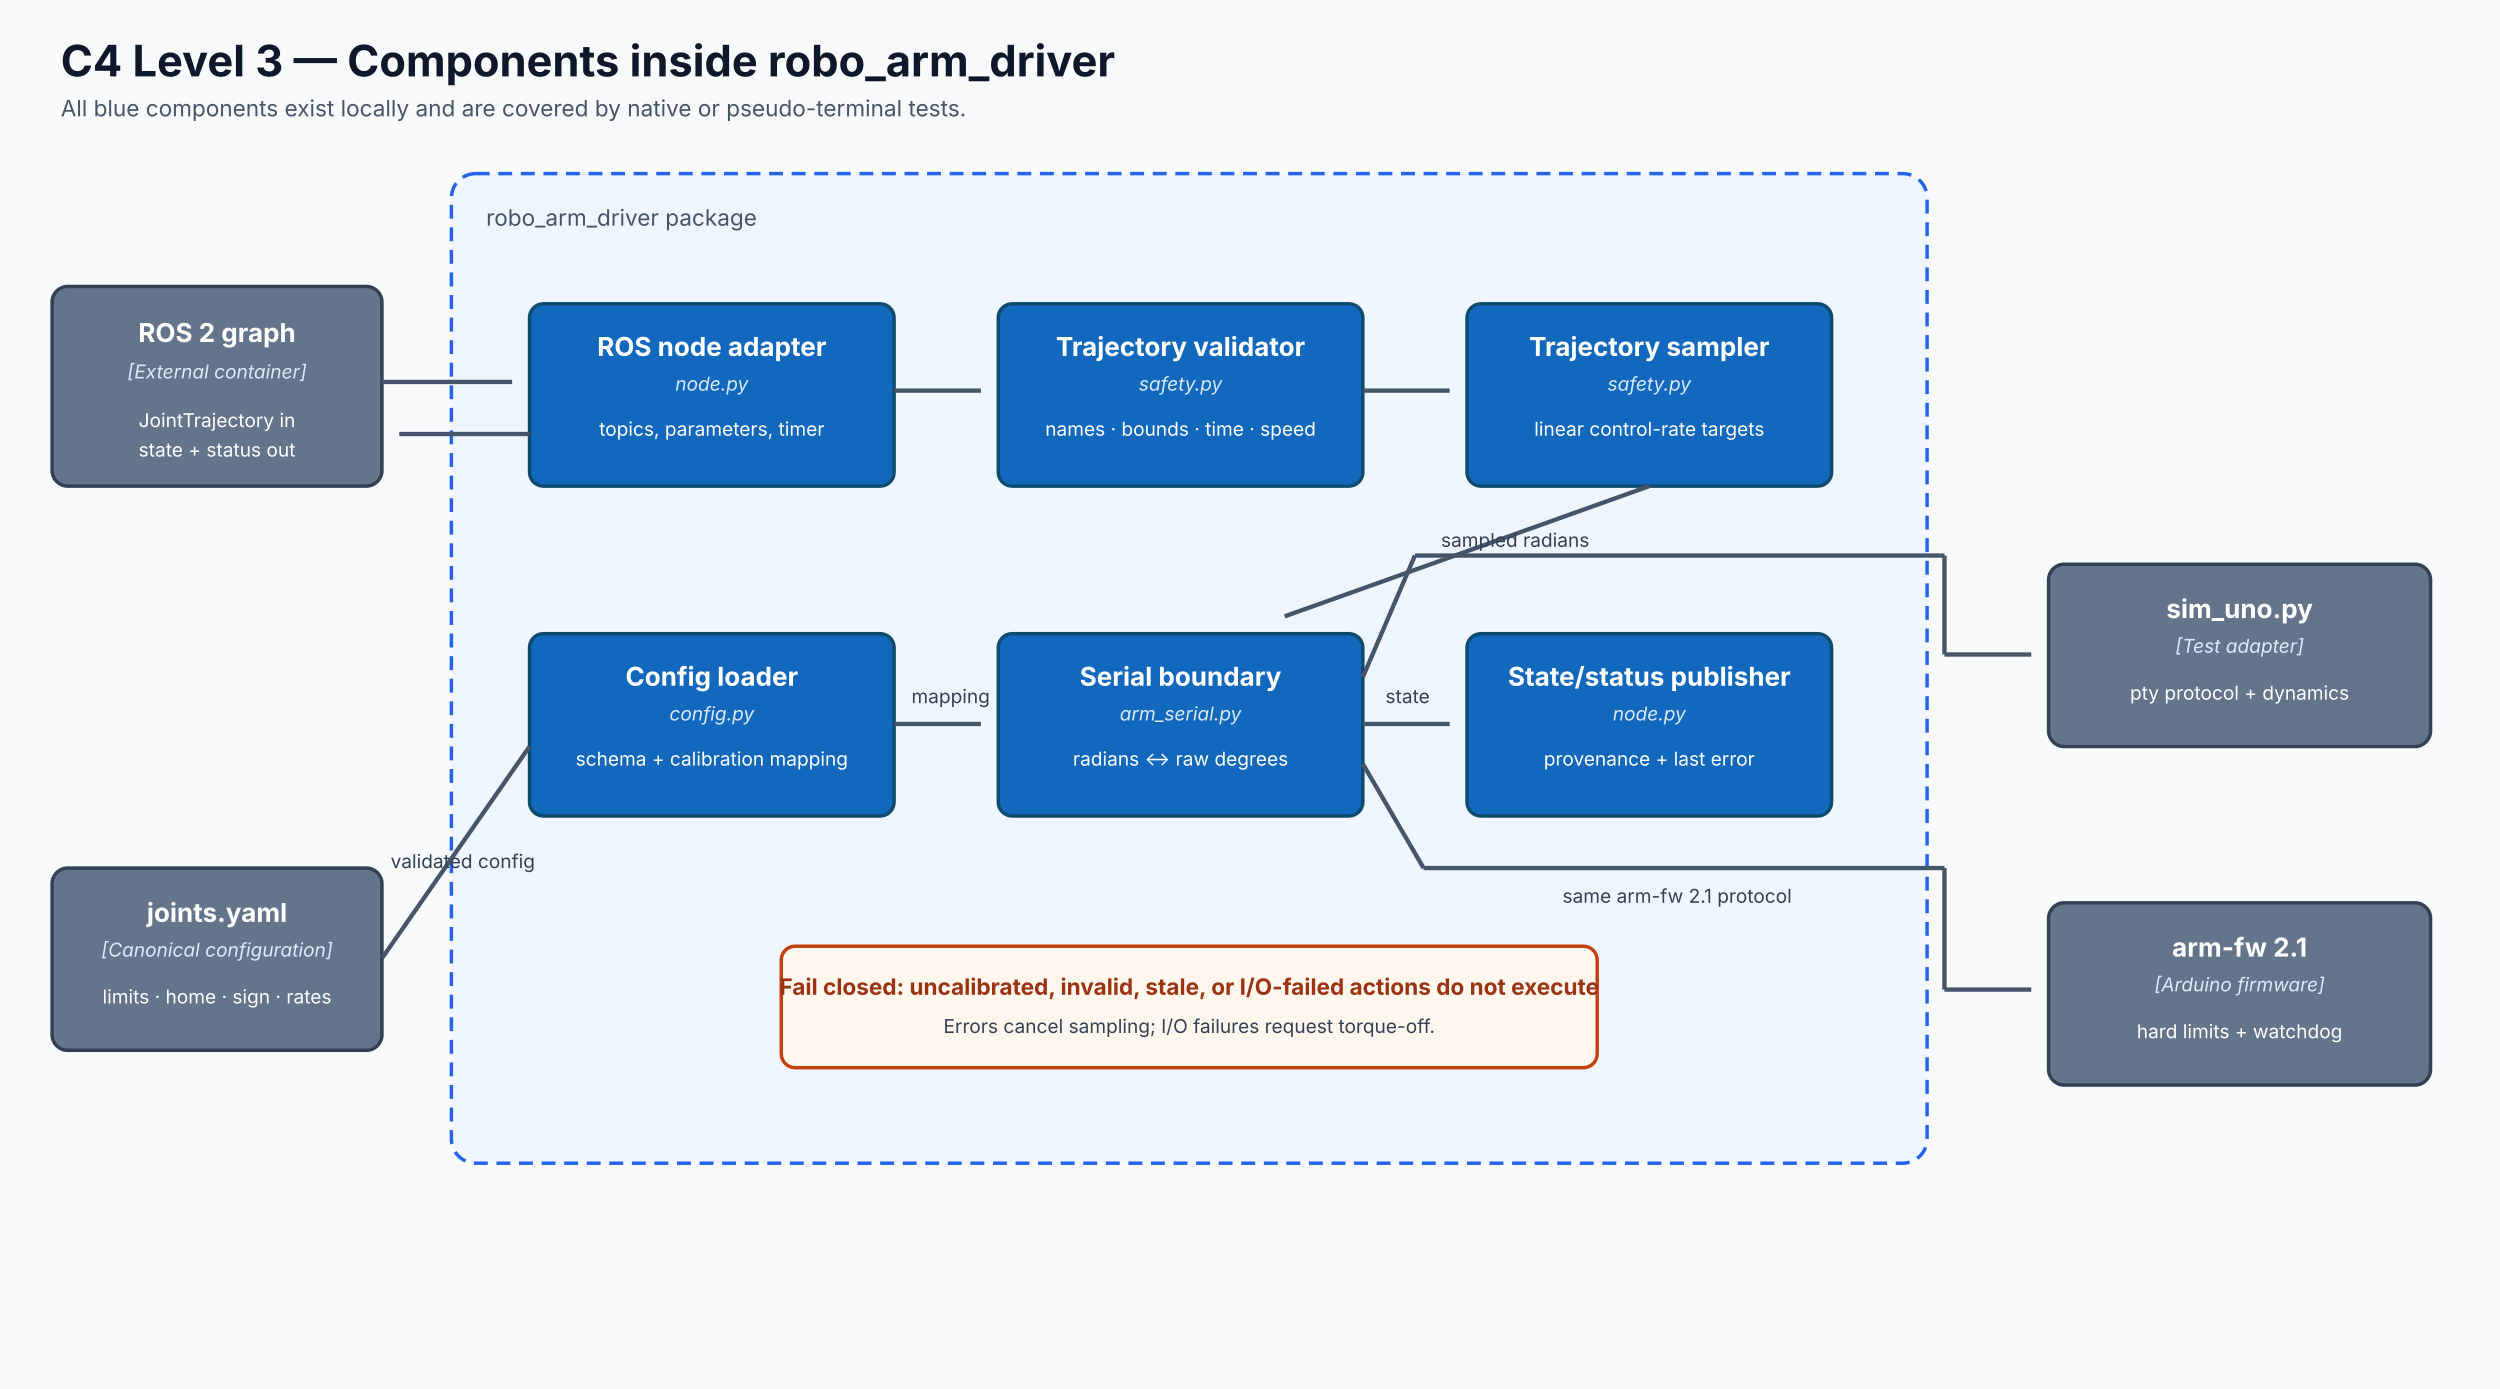
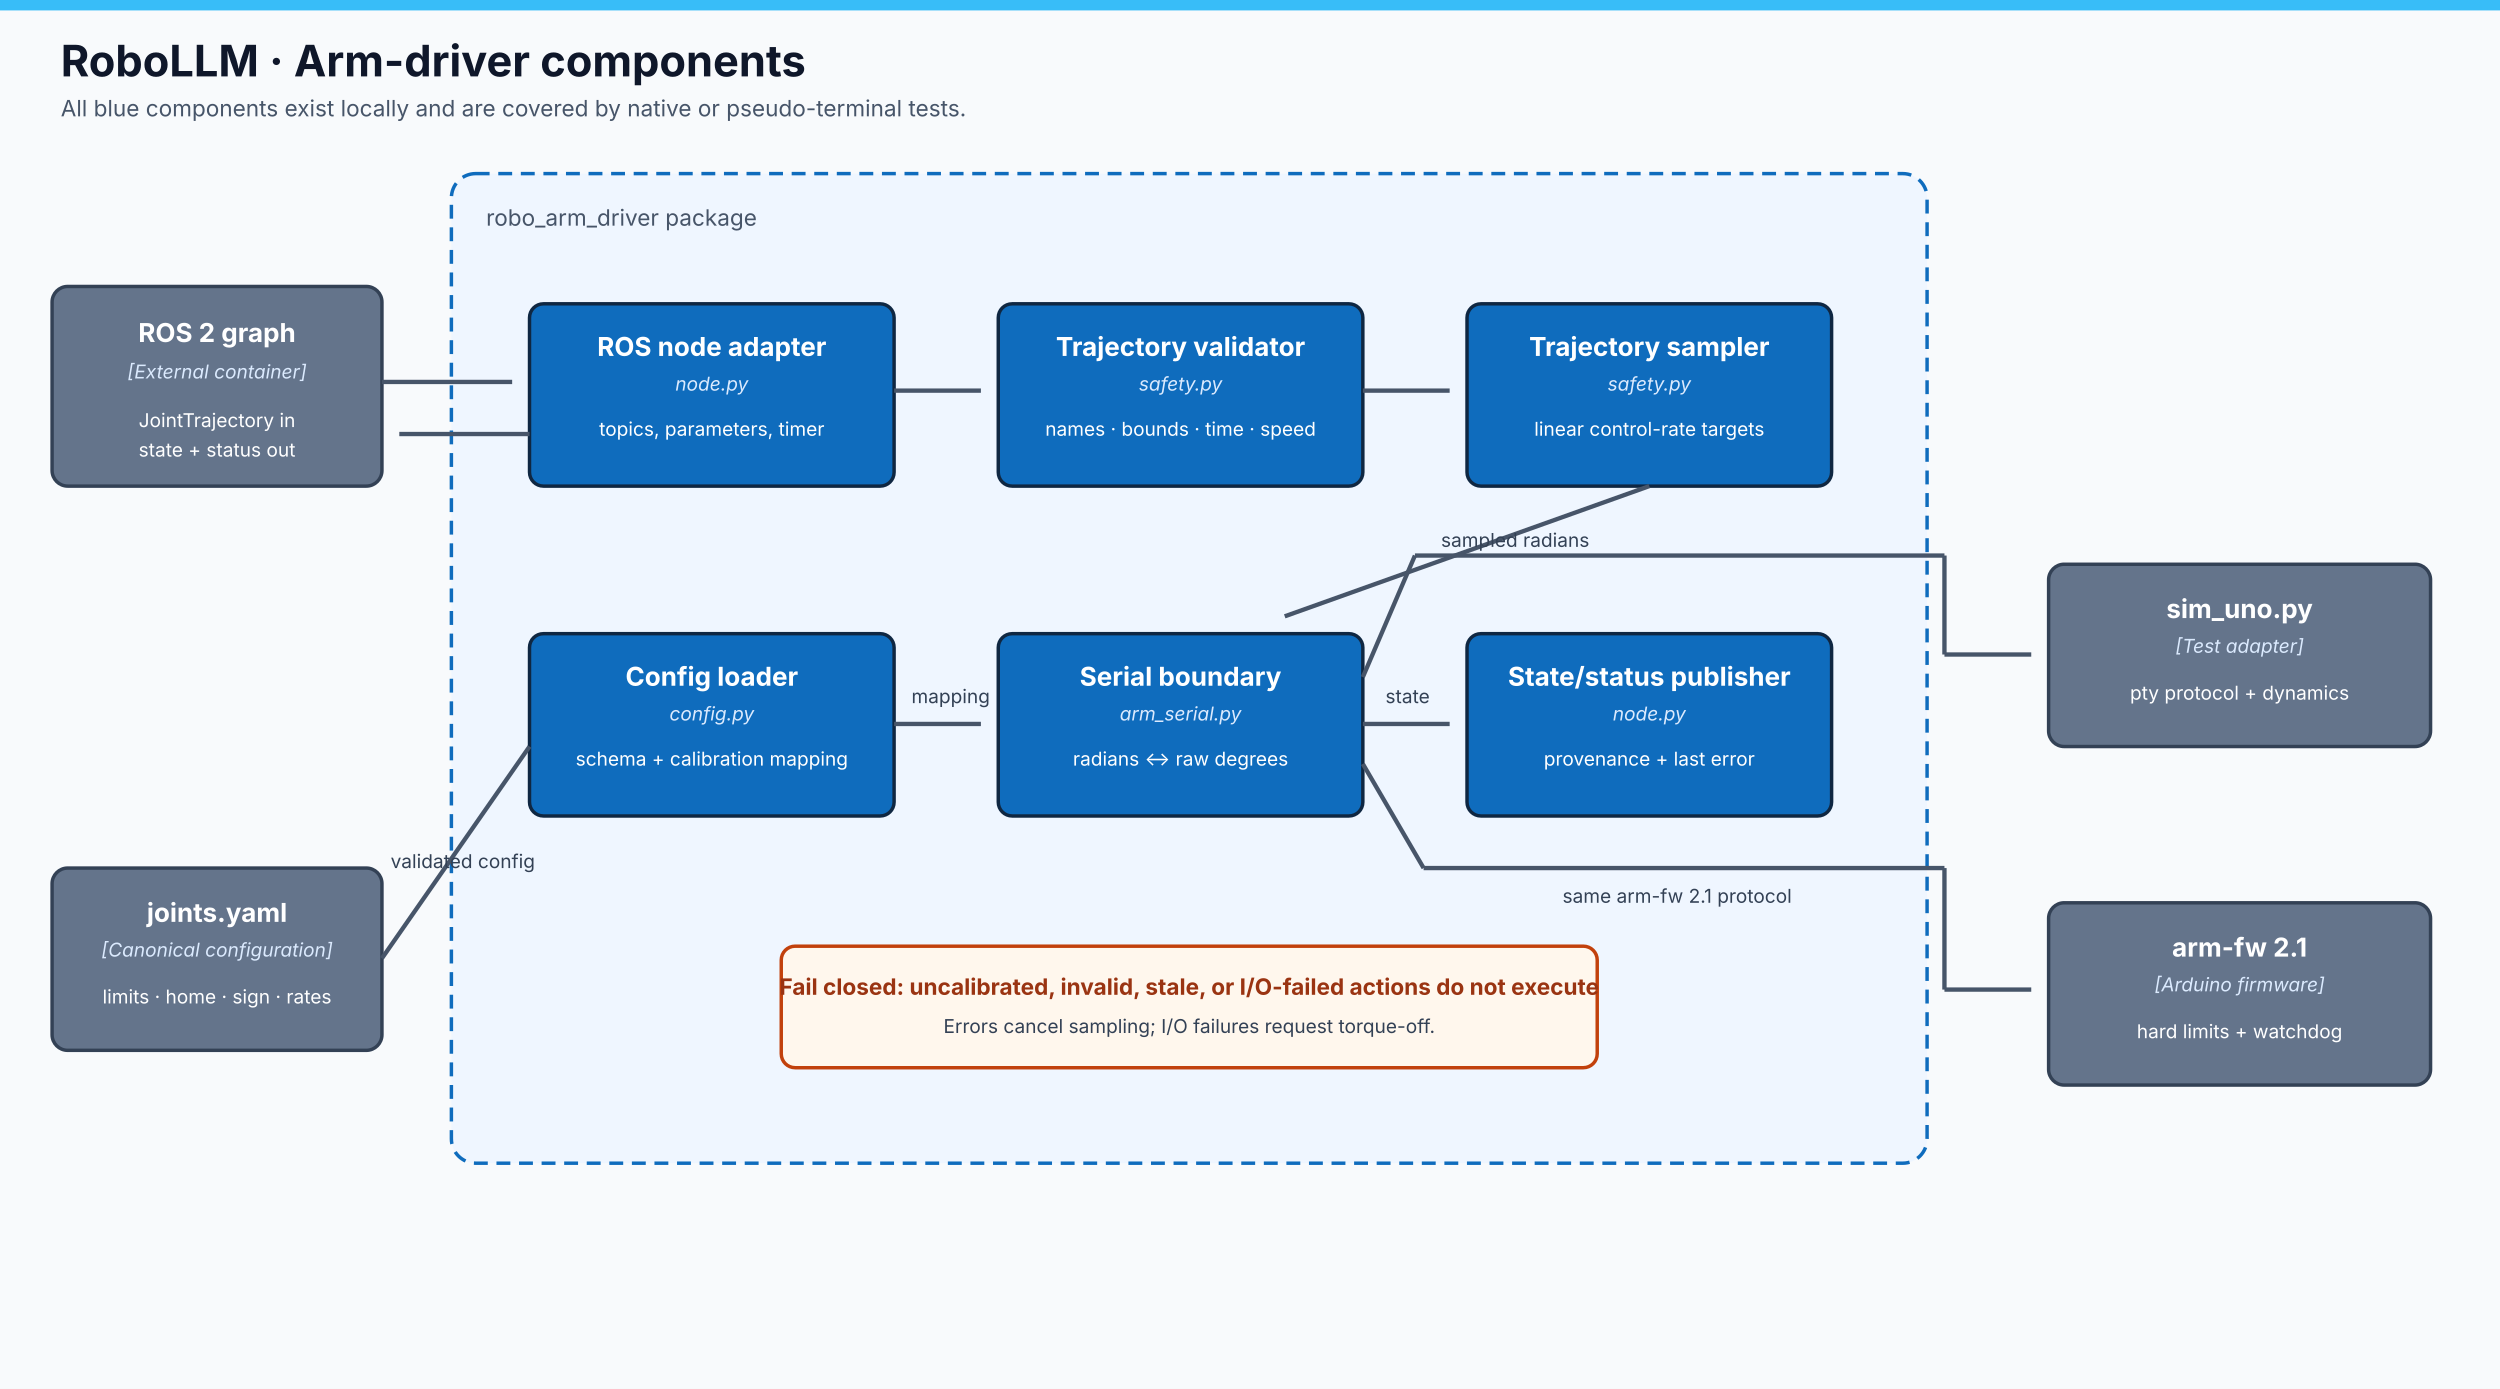
- <svg xmlns="http://www.w3.org/2000/svg" viewBox="0 0 1440 800" font-family="Inter,Arial,sans-serif" role="img" aria-labelledby="title desc">
+ <svg xmlns="http://www.w3.org/2000/svg" viewBox="0 0 1440 800" font-family="Inter, Segoe UI, Arial, sans-serif" role="img" aria-labelledby="title desc">
  <defs>
    <marker id="arrow" markerWidth="10" markerHeight="10" refX="9" refY="3" orient="auto">
      <path d="M0,0 L10,3 L0,6 Z" fill="#475569" />
    </marker>
-     <style>.title{font-size:25px;font-weight:700;fill:#0f172a}.sub{font-size:13px;fill:#475569}.boundary{fill:#eff6ff;stroke:#2563eb;stroke-width:2;stroke-dasharray:8 5}.component{fill:#1168bd;stroke:#0c4a6e;stroke-width:2}.external{fill:#64748b;stroke:#334155;stroke-width:2}.name{font-size:15px;font-weight:700;fill:white}.type{font-size:11px;font-style:italic;fill:#dbeafe}.body{font-size:11px;fill:white}.line{stroke:#475569;stroke-width:2;fill:none;marker-end:url(#arrow)}.label{font-size:11px;fill:#334155}.guard{fill:#fff7ed;stroke:#c2410c;stroke-width:2}.guardText{font-size:13px;font-weight:700;fill:#9a3412}</style>
+     <style>.title{font-size:25px;font-weight:700;fill:#0f172a}.sub{font-size:13px;fill:#475569}.boundary{fill:#eff6ff;stroke:#0F6CBD;stroke-width:2;stroke-dasharray:8 5}.component{fill:#0F6CBD;stroke:#0F2742;stroke-width:2}.external{fill:#64748b;stroke:#334155;stroke-width:2}.name{font-size:15px;font-weight:700;fill:white}.type{font-size:11px;font-style:italic;fill:#dbeafe}.body{font-size:11px;fill:white}.line{stroke:#475569;stroke-width:2;fill:none;marker-end:url(#arrow)}.label{font-size:11px;fill:#334155}.guard{fill:#fff7ed;stroke:#c2410c;stroke-width:2}.guardText{font-size:13px;font-weight:700;fill:#9a3412}</style>
  </defs>
  <rect width="1440" height="800" fill="#f8fafc" />
-   <text x="35" y="44" class="title">C4 Level 3 — Components inside robo_arm_driver</text>
+   <text x="35" y="44" class="title">RoboLLM · Arm-driver components</text>
  <text x="35" y="67" class="sub">All blue components exist locally and are covered by native or pseudo-terminal tests.</text>
  <rect x="30" y="165" width="190" height="115" rx="9" class="external" />
  <text x="125" y="197" text-anchor="middle" class="name">ROS 2 graph</text>
  <text x="125" y="218" text-anchor="middle" class="type">[External container]</text>
  <text x="125" y="246" text-anchor="middle" class="body">JointTrajectory in</text>
  <text x="125" y="263" text-anchor="middle" class="body">state + status out</text>
  <rect x="260" y="100" width="850" height="570" rx="14" class="boundary" />
  <text x="280" y="130" class="sub">robo_arm_driver package</text>
  <rect x="305" y="175" width="210" height="105" rx="8" class="component" />
  <text x="410" y="205" text-anchor="middle" class="name">ROS node adapter</text>
  <text x="410" y="225" text-anchor="middle" class="type">node.py</text>
  <text x="410" y="251" text-anchor="middle" class="body">topics, parameters, timer</text>
  <rect x="575" y="175" width="210" height="105" rx="8" class="component" />
  <text x="680" y="205" text-anchor="middle" class="name">Trajectory validator</text>
  <text x="680" y="225" text-anchor="middle" class="type">safety.py</text>
  <text x="680" y="251" text-anchor="middle" class="body">names · bounds · time · speed</text>
  <rect x="845" y="175" width="210" height="105" rx="8" class="component" />
  <text x="950" y="205" text-anchor="middle" class="name">Trajectory sampler</text>
  <text x="950" y="225" text-anchor="middle" class="type">safety.py</text>
  <text x="950" y="251" text-anchor="middle" class="body">linear control-rate targets</text>
  <rect x="305" y="365" width="210" height="105" rx="8" class="component" />
  <text x="410" y="395" text-anchor="middle" class="name">Config loader</text>
  <text x="410" y="415" text-anchor="middle" class="type">config.py</text>
  <text x="410" y="441" text-anchor="middle" class="body">schema + calibration mapping</text>
  <rect x="575" y="365" width="210" height="105" rx="8" class="component" />
  <text x="680" y="395" text-anchor="middle" class="name">Serial boundary</text>
  <text x="680" y="415" text-anchor="middle" class="type">arm_serial.py</text>
  <text x="680" y="441" text-anchor="middle" class="body">radians ↔ raw degrees</text>
  <rect x="845" y="365" width="210" height="105" rx="8" class="component" />
  <text x="950" y="395" text-anchor="middle" class="name">State/status publisher</text>
  <text x="950" y="415" text-anchor="middle" class="type">node.py</text>
  <text x="950" y="441" text-anchor="middle" class="body">provenance + last error</text>
  <rect x="450" y="545" width="470" height="70" rx="8" class="guard" />
  <text x="685" y="573" text-anchor="middle" class="guardText">Fail closed: uncalibrated, invalid, stale, or I/O-failed actions do not execute</text>
  <text x="685" y="595" text-anchor="middle" class="label">Errors cancel sampling; I/O failures request torque-off.</text>
  <rect x="30" y="500" width="190" height="105" rx="9" class="external" />
  <text x="125" y="531" text-anchor="middle" class="name">joints.yaml</text>
  <text x="125" y="551" text-anchor="middle" class="type">[Canonical configuration]</text>
  <text x="125" y="578" text-anchor="middle" class="body">limits · home · sign · rates</text>
  <rect x="1180" y="325" width="220" height="105" rx="9" class="external" />
  <text x="1290" y="356" text-anchor="middle" class="name">sim_uno.py</text>
  <text x="1290" y="376" text-anchor="middle" class="type">[Test adapter]</text>
  <text x="1290" y="403" text-anchor="middle" class="body">pty protocol + dynamics</text>
  <rect x="1180" y="520" width="220" height="105" rx="9" class="external" />
  <text x="1290" y="551" text-anchor="middle" class="name">arm-fw 2.1</text>
  <text x="1290" y="571" text-anchor="middle" class="type">[Arduino firmware]</text>
  <text x="1290" y="598" text-anchor="middle" class="body">hard limits + watchdog</text>
  <line x1="220" y1="220" x2="295" y2="220" stroke="#475569" stroke-width="2.5" />
  <line x1="305" y1="250" x2="230" y2="250" stroke="#475569" stroke-width="2.5" />
  <line x1="515" y1="225" x2="565" y2="225" stroke="#475569" stroke-width="2.5" />
  <line x1="785" y1="225" x2="835" y2="225" stroke="#475569" stroke-width="2.5" />
  <line x1="950" y1="280" x2="740" y2="355" stroke="#475569" stroke-width="2.5" />
  <text x="830" y="315" class="label">sampled radians</text>
  <line x1="515" y1="417" x2="565" y2="417" stroke="#475569" stroke-width="2.5" />
  <text x="525" y="405" class="label">mapping</text>
  <line x1="785" y1="417" x2="835" y2="417" stroke="#475569" stroke-width="2.5" />
  <text x="798" y="405" class="label">state</text>
  <line x1="220" y1="552" x2="305" y2="430" stroke="#475569" stroke-width="2.5" />
  <text x="225" y="500" class="label">validated config</text>
  <line x1="785" y1="390" x2="815" y2="320" stroke="#475569" stroke-width="2.5" />
  <line x1="815" y1="320" x2="1120" y2="320" stroke="#475569" stroke-width="2.5" />
  <line x1="1120" y1="320" x2="1120" y2="377" stroke="#475569" stroke-width="2.5" />
  <line x1="1120" y1="377" x2="1170" y2="377" stroke="#475569" stroke-width="2.5" />
  <line x1="785" y1="440" x2="820" y2="500" stroke="#475569" stroke-width="2.5" />
  <line x1="820" y1="500" x2="1120" y2="500" stroke="#475569" stroke-width="2.5" />
  <line x1="1120" y1="500" x2="1120" y2="570" stroke="#475569" stroke-width="2.5" />
  <line x1="1120" y1="570" x2="1170" y2="570" stroke="#475569" stroke-width="2.5" />
  <text x="900" y="520" class="label">same arm-fw 2.1 protocol</text>
+   <rect x="0" y="0" width="100%" height="6" fill="#38BDF8" />
</svg>
